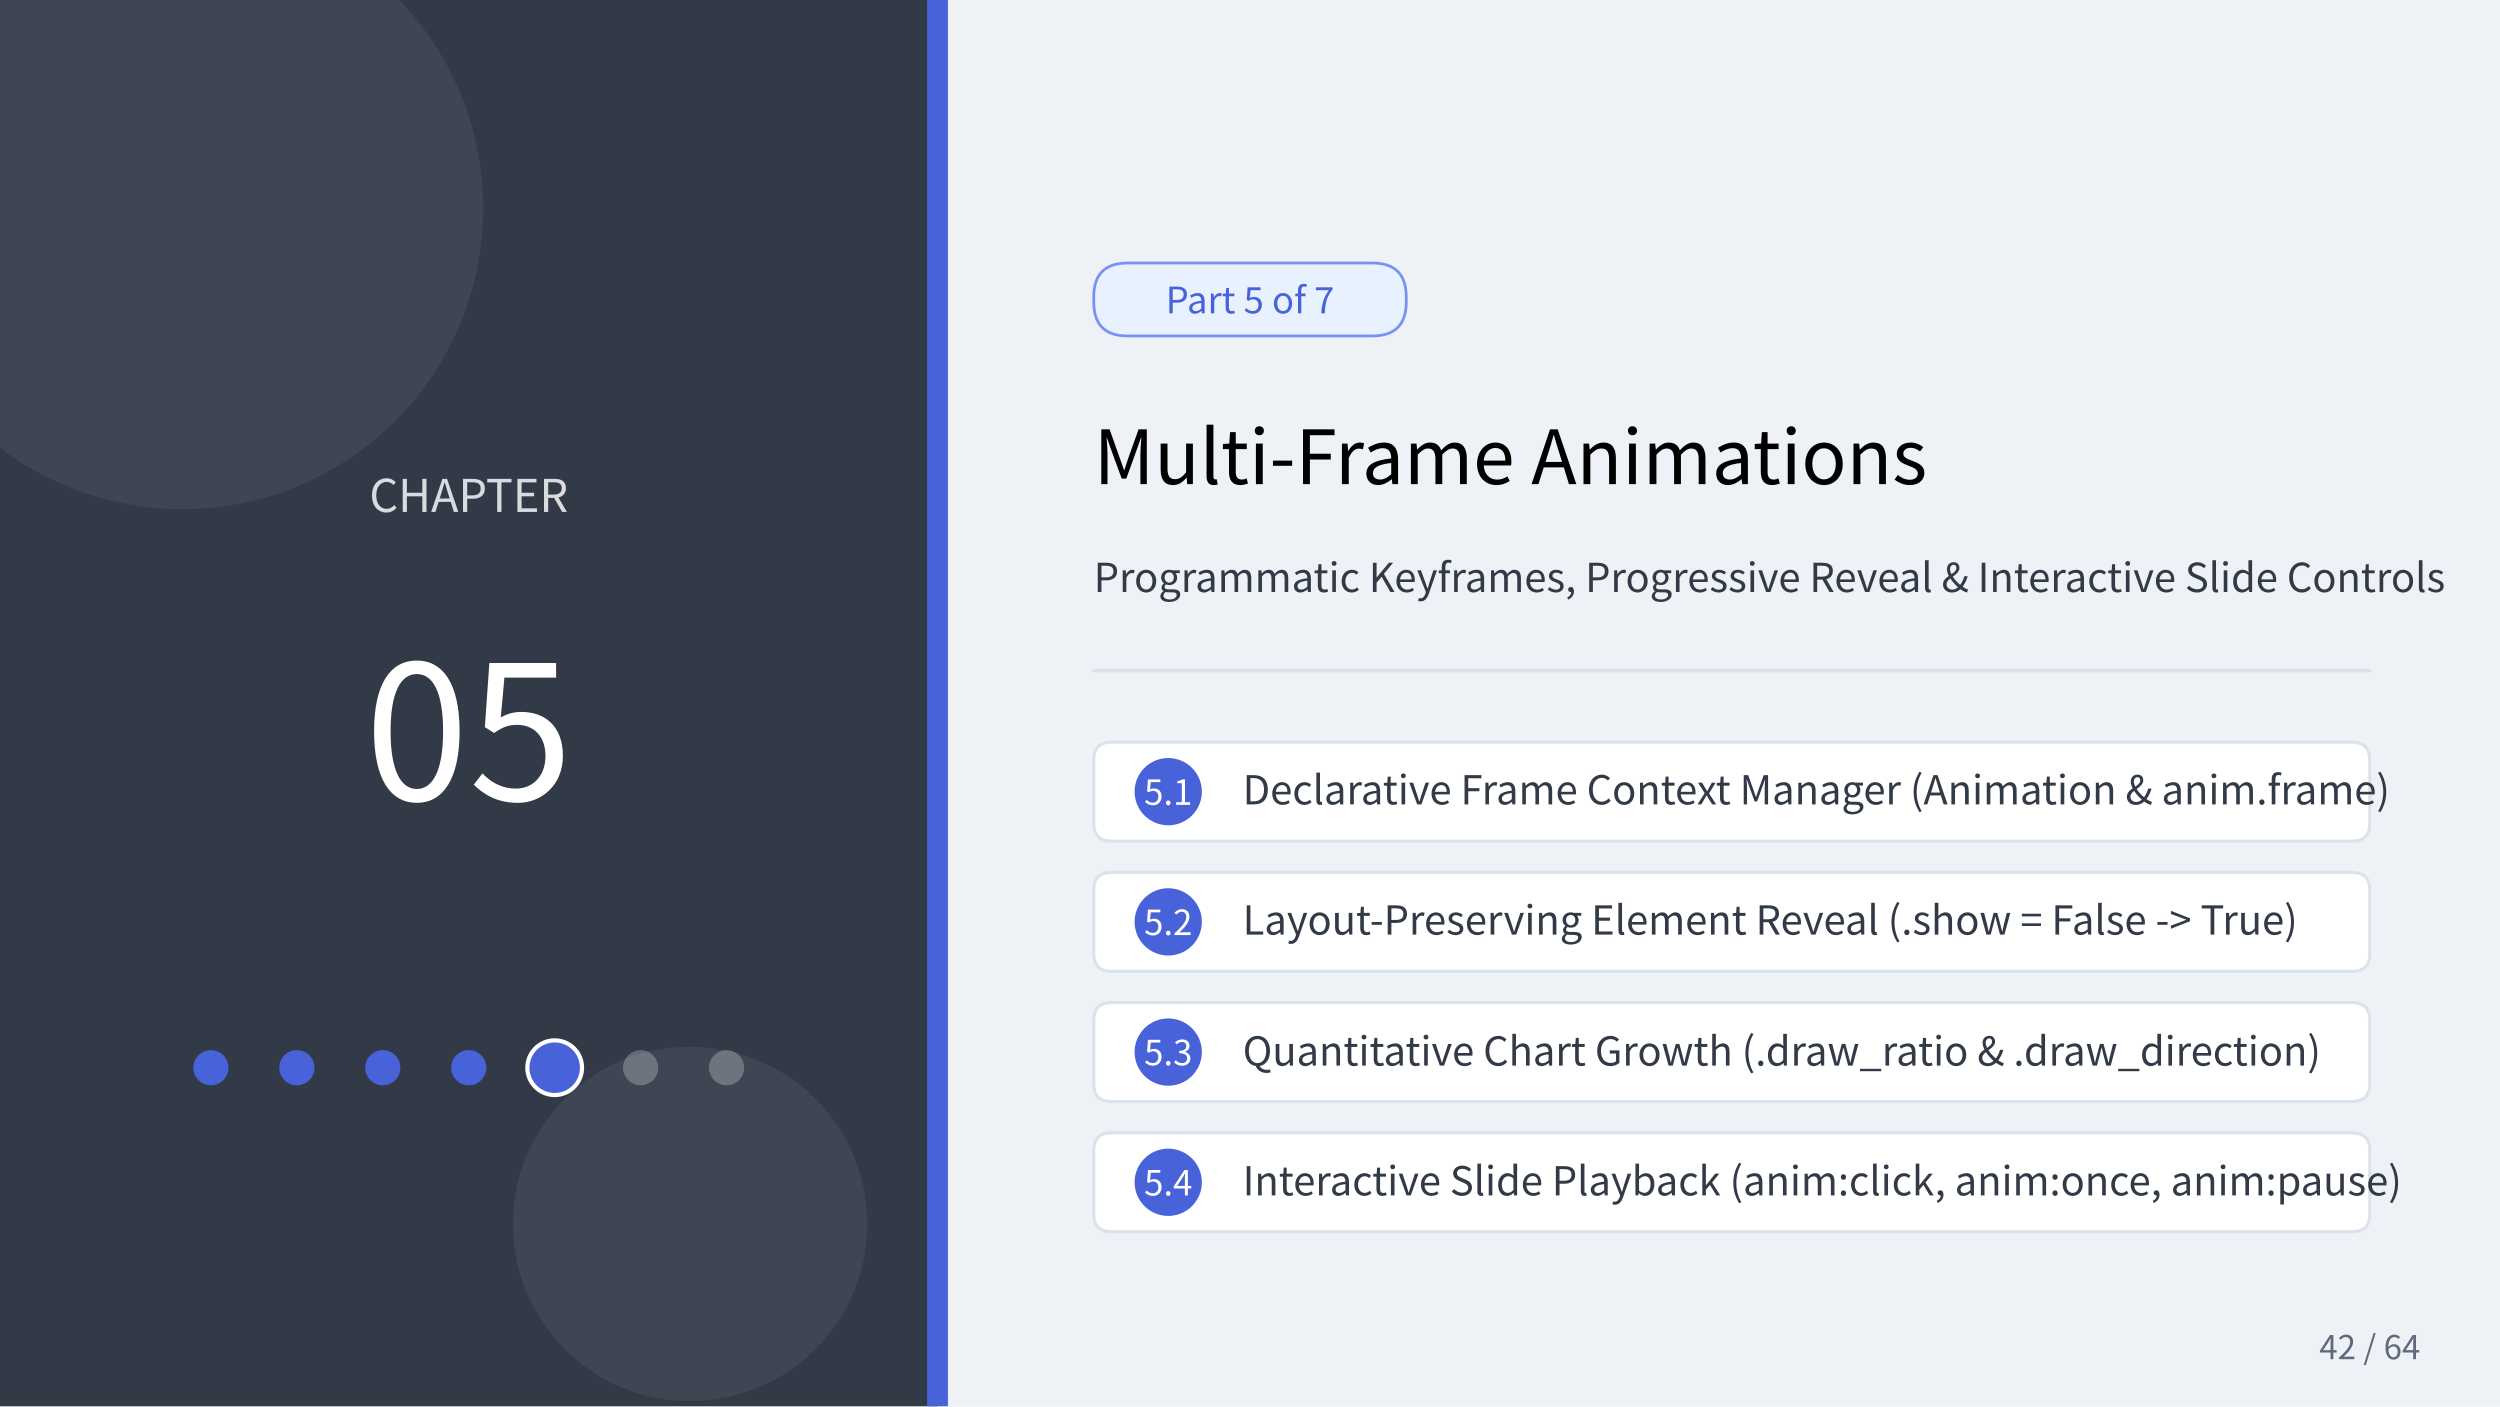
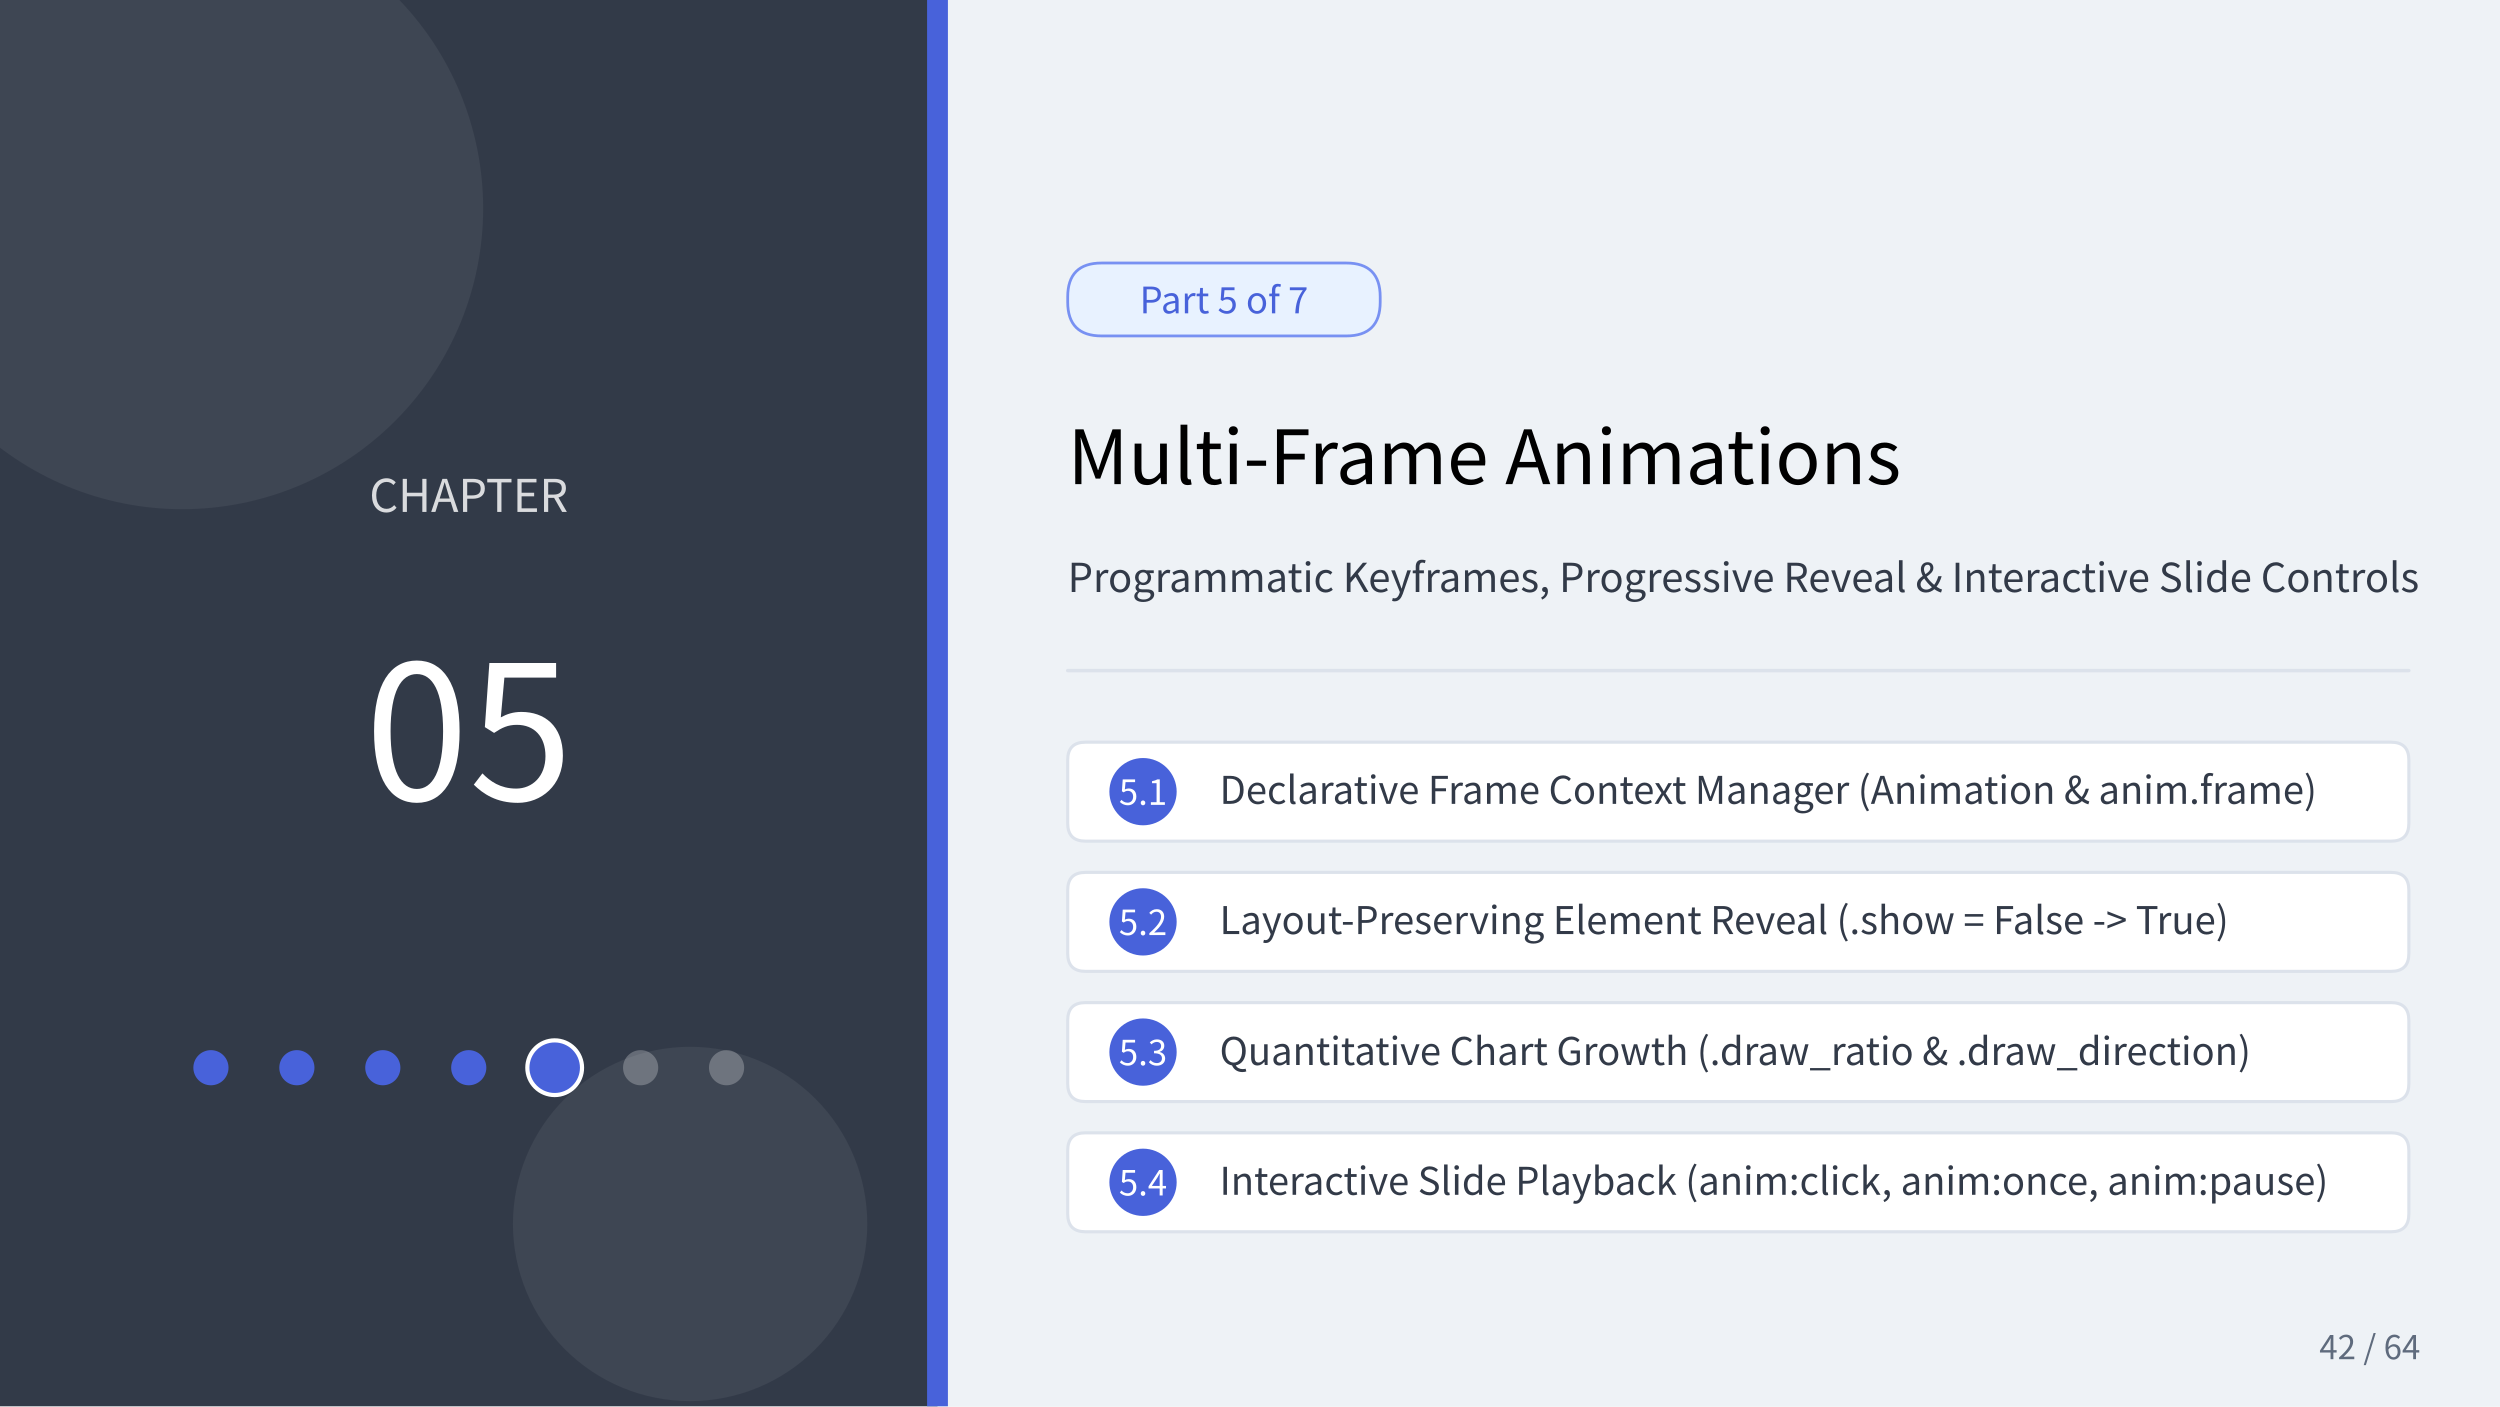
<svg xmlns="http://www.w3.org/2000/svg" width="720pt" height="405pt" viewBox="0 0 720 405" version="1.1">
  <defs>
    <style type="text/css">*{stroke-linejoin: round; stroke-linecap: butt}</style>
  </defs>
  <g id="figure_1">
    <g id="patch_1">
      <path d="M 0 405  L 720 405  L 720 0  L 0 0  z " style="fill: #ffffff" />
    </g>
    <g id="axes_1">
      <g id="patch_2">
        <path d="M 270 405  L 270 0  L 720 0  L 720 405  z " clip-path="url(#p6494dea2b6)" style="fill: #eef2f6" />
      </g>
      <g id="patch_3">
        <path d="M 0 405  L 0 0  L 270 0  L 270 405  z " clip-path="url(#p6494dea2b6)" style="fill: #323a48" />
      </g>
      <g id="patch_4">
        <path d="M 52.5 146.25  C 75.374 146.25 97.314 137.162 113.488 120.988  C 129.662 104.814 138.75 82.874 138.75 60  C 138.75 37.126 129.662 15.186 113.488 -0.988  C 97.314 -17.162 75.374 -26.25 52.5 -26.25  C 29.626 -26.25 7.686 -17.162 -8.488 -0.988  C -24.662 15.186 -33.75 37.126 -33.75 60  C -33.75 82.874 -24.662 104.814 -8.488 120.988  C 7.686 137.162 29.626 146.25 52.5 146.25  z " clip-path="url(#p6494dea2b6)" style="fill: #ffffff; opacity: 0.06; stroke: #ffffff; stroke-width: 0.8; stroke-linejoin: miter" />
      </g>
      <g id="patch_5">
        <path d="M 198.75 403.125  C 212.176 403.125 225.054 397.791 234.547 388.297  C 244.041 378.804 249.375 365.926 249.375 352.5  C 249.375 339.074 244.041 326.196 234.547 316.703  C 225.054 307.209 212.176 301.875 198.75 301.875  C 185.324 301.875 172.446 307.209 162.953 316.703  C 153.459 326.196 148.125 339.074 148.125 352.5  C 148.125 365.926 153.459 378.804 162.953 388.297  C 172.446 397.791 185.324 403.125 198.75 403.125  z " clip-path="url(#p6494dea2b6)" style="fill: #ffffff; opacity: 0.06; stroke: #ffffff; stroke-width: 0.8; stroke-linejoin: miter" />
      </g>
      <g id="patch_6">
        <path d="M 267 405  L 267 0  L 273 0  L 273 405  z " clip-path="url(#p6494dea2b6)" style="fill: #4862da" />
      </g>
      <g id="text_1">
        <g clip-path="url(#p6494dea2b6)">
          <text style="font-size: 13px; font-family: 'drawlib-cjk-japanese-noto-sans-bold', 'Noto Sans CJK JP'; text-anchor: middle; fill: #ffffff; opacity: 0.82" x="135" y="147.44" transform="rotate(-0 135 147.44)">CHAPTER</text>
        </g>
      </g>
      <g id="text_2">
        <g clip-path="url(#p6494dea2b6)">
          <text style="font-size: 54px; font-family: 'drawlib-cjk-japanese-noto-sans-bold', 'Noto Sans CJK JP'; text-anchor: middle; fill: #ffffff" x="135" y="230.52" transform="rotate(-0 135 230.52)">05</text>
        </g>
      </g>
      <g id="patch_7">
        <path d="M 60.75 312.562  C 62.093 312.562 63.38 312.029 64.33 311.08  C 65.279 310.13 65.812 308.843 65.812 307.5  C 65.812 306.157 65.279 304.87 64.33 303.92  C 63.38 302.971 62.093 302.438 60.75 302.438  C 59.407 302.438 58.12 302.971 57.17 303.92  C 56.221 304.87 55.688 306.157 55.688 307.5  C 55.688 308.843 56.221 310.13 57.17 311.08  C 58.12 312.029 59.407 312.562 60.75 312.562  z " clip-path="url(#p6494dea2b6)" style="fill: #4862da" />
      </g>
      <g id="patch_8">
        <path d="M 85.5 312.562  C 86.843 312.562 88.13 312.029 89.08 311.08  C 90.029 310.13 90.562 308.843 90.562 307.5  C 90.562 306.157 90.029 304.87 89.08 303.92  C 88.13 302.971 86.843 302.438 85.5 302.438  C 84.157 302.438 82.87 302.971 81.92 303.92  C 80.971 304.87 80.438 306.157 80.438 307.5  C 80.438 308.843 80.971 310.13 81.92 311.08  C 82.87 312.029 84.157 312.562 85.5 312.562  z " clip-path="url(#p6494dea2b6)" style="fill: #4862da" />
      </g>
      <g id="patch_9">
        <path d="M 110.25 312.562  C 111.593 312.562 112.88 312.029 113.83 311.08  C 114.779 310.13 115.312 308.843 115.312 307.5  C 115.312 306.157 114.779 304.87 113.83 303.92  C 112.88 302.971 111.593 302.438 110.25 302.438  C 108.907 302.438 107.62 302.971 106.67 303.92  C 105.721 304.87 105.188 306.157 105.188 307.5  C 105.188 308.843 105.721 310.13 106.67 311.08  C 107.62 312.029 108.907 312.562 110.25 312.562  z " clip-path="url(#p6494dea2b6)" style="fill: #4862da" />
      </g>
      <g id="patch_10">
        <path d="M 135 312.562  C 136.343 312.562 137.63 312.029 138.58 311.08  C 139.529 310.13 140.062 308.843 140.062 307.5  C 140.062 306.157 139.529 304.87 138.58 303.92  C 137.63 302.971 136.343 302.438 135 302.438  C 133.657 302.438 132.37 302.971 131.42 303.92  C 130.471 304.87 129.938 306.157 129.938 307.5  C 129.938 308.843 130.471 310.13 131.42 311.08  C 132.37 312.029 133.657 312.562 135 312.562  z " clip-path="url(#p6494dea2b6)" style="fill: #4862da" />
      </g>
      <g id="patch_11">
        <path d="M 159.75 315.375  C 161.838 315.375 163.842 314.545 165.318 313.068  C 166.795 311.592 167.625 309.588 167.625 307.5  C 167.625 305.412 166.795 303.408 165.318 301.932  C 163.842 300.455 161.838 299.625 159.75 299.625  C 157.662 299.625 155.658 300.455 154.182 301.932  C 152.705 303.408 151.875 305.412 151.875 307.5  C 151.875 309.588 152.705 311.592 154.182 313.068  C 155.658 314.545 157.662 315.375 159.75 315.375  z " clip-path="url(#p6494dea2b6)" style="fill: #4862da; stroke: #ffffff; stroke-width: 1.2; stroke-linejoin: miter" />
      </g>
      <g id="patch_12">
        <path d="M 184.5 312.562  C 185.843 312.562 187.13 312.029 188.08 311.08  C 189.029 310.13 189.562 308.843 189.562 307.5  C 189.562 306.157 189.029 304.87 188.08 303.92  C 187.13 302.971 185.843 302.438 184.5 302.438  C 183.157 302.438 181.87 302.971 180.92 303.92  C 179.971 304.87 179.438 306.157 179.438 307.5  C 179.438 308.843 179.971 310.13 180.92 311.08  C 181.87 312.029 183.157 312.562 184.5 312.562  z " clip-path="url(#p6494dea2b6)" style="fill: #ffffff; opacity: 0.25" />
      </g>
      <g id="patch_13">
        <path d="M 209.25 312.562  C 210.593 312.562 211.88 312.029 212.83 311.08  C 213.779 310.13 214.312 308.843 214.312 307.5  C 214.312 306.157 213.779 304.87 212.83 303.92  C 211.88 302.971 210.593 302.438 209.25 302.438  C 207.907 302.438 206.62 302.971 205.67 303.92  C 204.721 304.87 204.188 306.157 204.188 307.5  C 204.188 308.843 204.721 310.13 205.67 311.08  C 206.62 312.029 207.907 312.562 209.25 312.562  z " clip-path="url(#p6494dea2b6)" style="fill: #ffffff; opacity: 0.25" />
      </g>
      <g id="patch_14">
-         <path d="M 360 96.75  L 324.75 96.75  Q 315 96.75 315 87  L 315 85.5  Q 315 75.75 324.75 75.75  L 395.25 75.75  Q 405 75.75 405 85.5  L 405 87  Q 405 96.75 395.25 96.75  z " clip-path="url(#p6494dea2b6)" style="fill: #e8f2ff; stroke: #7891f2; stroke-width: 0.8; stroke-linejoin: miter" />
+         <path d="M 352.5 96.75  L 317.25 96.75  Q 307.5 96.75 307.5 87  L 307.5 85.5  Q 307.5 75.75 317.25 75.75  L 387.75 75.75  Q 397.5 75.75 397.5 85.5  L 397.5 87  Q 397.5 96.75 387.75 96.75  z " clip-path="url(#p6494dea2b6)" style="fill: #e8f2ff; stroke: #7891f2; stroke-width: 0.8; stroke-linejoin: miter" />
      </g>
      <g id="text_3">
        <g clip-path="url(#p6494dea2b6)">
-           <text style="font-size: 10.5px; font-family: 'drawlib-cjk-japanese-noto-sans-bold', 'Noto Sans CJK JP'; text-anchor: middle; fill: #4862da" x="360" y="90.24" transform="rotate(-0 360 90.24)">Part 5 of 7</text>
+           <text style="font-size: 10.5px; font-family: 'drawlib-cjk-japanese-noto-sans-bold', 'Noto Sans CJK JP'; text-anchor: middle; fill: #4862da" x="352.5" y="90.24" transform="rotate(-0 352.5 90.24)">Part 5 of 7</text>
        </g>
      </g>
      <g id="text_4">
        <g clip-path="url(#p6494dea2b6)">
-           <text style="font-size: 21.5px; font-family: 'drawlib-cjk-japanese-noto-sans-bold', 'Noto Sans CJK JP'; text-anchor: start" x="315" y="139.42" transform="rotate(-0 315 139.42)">Multi-Frame Animations</text>
+           <text style="font-size: 21.5px; font-family: 'drawlib-cjk-japanese-noto-sans-bold', 'Noto Sans CJK JP'; text-anchor: start" x="307.5" y="139.42" transform="rotate(-0 307.5 139.42)">Multi-Frame Animations</text>
        </g>
      </g>
      <g id="text_5">
        <g clip-path="url(#p6494dea2b6)">
-           <text style="font-size: 11.5px; font-family: 'drawlib-cjk-japanese-noto-sans-regular', 'Noto Sans CJK JP'; text-anchor: start; fill: #323a48" x="315" y="170.498" transform="rotate(-0 315 170.4975)">Programmatic Keyframes, Progressive Reveal &amp; Interactive Slide Controls</text>
+           <text style="font-size: 11.5px; font-family: 'drawlib-cjk-japanese-noto-sans-regular', 'Noto Sans CJK JP'; text-anchor: start; fill: #323a48" x="307.5" y="170.498" transform="rotate(-0 307.5 170.4975)">Programmatic Keyframes, Progressive Reveal &amp; Interactive Slide Controls</text>
        </g>
      </g>
      <g id="patch_15">
-         <path d="M 315 193.125  L 682.5 193.125  " clip-path="url(#p6494dea2b6)" style="fill: none; stroke: #dce2eb; stroke-linecap: round" />
+         <path d="M 307.5 193.125  L 693.75 193.125  " clip-path="url(#p6494dea2b6)" style="fill: none; stroke: #dce2eb; stroke-linecap: round" />
      </g>
      <g id="patch_16">
-         <path d="M 498.75 242.25  L 320.13 242.25  Q 315 242.25 315 237.12  L 315 218.88  Q 315 213.75 320.13 213.75  L 677.37 213.75  Q 682.5 213.75 682.5 218.88  L 682.5 237.12  Q 682.5 242.25 677.37 242.25  z " clip-path="url(#p6494dea2b6)" style="fill: #ffffff; stroke: #dce2eb; stroke-width: 0.9; stroke-linejoin: miter" />
+         <path d="M 500.625 242.25  L 312.63 242.25  Q 307.5 242.25 307.5 237.12  L 307.5 218.88  Q 307.5 213.75 312.63 213.75  L 688.62 213.75  Q 693.75 213.75 693.75 218.88  L 693.75 237.12  Q 693.75 242.25 688.62 242.25  z " clip-path="url(#p6494dea2b6)" style="fill: #ffffff; stroke: #dce2eb; stroke-width: 0.9; stroke-linejoin: miter" />
      </g>
      <g id="patch_17">
-         <path d="M 336.45 237.69  C 339.02 237.69 341.485 236.669 343.302 234.852  C 345.119 233.035 346.14 230.57 346.14 228  C 346.14 225.43 345.119 222.965 343.302 221.148  C 341.485 219.331 339.02 218.31 336.45 218.31  C 333.88 218.31 331.415 219.331 329.598 221.148  C 327.781 222.965 326.76 225.43 326.76 228  C 326.76 230.57 327.781 233.035 329.598 234.852  C 331.415 236.669 333.88 237.69 336.45 237.69  z " clip-path="url(#p6494dea2b6)" style="fill: #4862da" />
+         <path d="M 329.19 237.69  C 331.76 237.69 334.225 236.669 336.042 234.852  C 337.859 233.035 338.88 230.57 338.88 228  C 338.88 225.43 337.859 222.965 336.042 221.148  C 334.225 219.331 331.76 218.31 329.19 218.31  C 326.62 218.31 324.155 219.331 322.338 221.148  C 320.521 222.965 319.5 225.43 319.5 228  C 319.5 230.57 320.521 233.035 322.338 234.852  C 324.155 236.669 326.62 237.69 329.19 237.69  z " clip-path="url(#p6494dea2b6)" style="fill: #4862da" />
      </g>
      <g id="text_6">
        <g clip-path="url(#p6494dea2b6)">
-           <text style="font-size: 10px; font-family: 'drawlib-cjk-japanese-noto-sans-bold', 'Noto Sans CJK JP'; text-anchor: middle; fill: #ffffff" x="336.45" y="231.8" transform="rotate(-0 336.45 231.8)">5.1</text>
+           <text style="font-size: 10px; font-family: 'drawlib-cjk-japanese-noto-sans-bold', 'Noto Sans CJK JP'; text-anchor: middle; fill: #ffffff" x="329.19" y="231.8" transform="rotate(-0 329.19 231.8)">5.1</text>
        </g>
      </g>
      <g id="text_7">
        <g clip-path="url(#p6494dea2b6)">
-           <text style="font-size: 11.5px; font-family: 'drawlib-cjk-japanese-noto-sans-bold', 'Noto Sans CJK JP'; text-anchor: start; fill: #323a48" x="357.9" y="231.663" transform="rotate(-0 357.9 231.6629)">Declarative Frame Context Manager (Animation &amp; anim.frame)</text>
+           <text style="font-size: 11px; font-family: 'drawlib-cjk-japanese-noto-sans-bold', 'Noto Sans CJK JP'; text-anchor: start; fill: #323a48" x="351.24" y="231.504" transform="rotate(-0 351.24 231.5037)">Declarative Frame Context Manager (Animation &amp; anim.frame)</text>
        </g>
      </g>
      <g id="patch_18">
-         <path d="M 498.75 279.75  L 320.13 279.75  Q 315 279.75 315 274.62  L 315 256.38  Q 315 251.25 320.13 251.25  L 677.37 251.25  Q 682.5 251.25 682.5 256.38  L 682.5 274.62  Q 682.5 279.75 677.37 279.75  z " clip-path="url(#p6494dea2b6)" style="fill: #ffffff; stroke: #dce2eb; stroke-width: 0.9; stroke-linejoin: miter" />
+         <path d="M 500.625 279.75  L 312.63 279.75  Q 307.5 279.75 307.5 274.62  L 307.5 256.38  Q 307.5 251.25 312.63 251.25  L 688.62 251.25  Q 693.75 251.25 693.75 256.38  L 693.75 274.62  Q 693.75 279.75 688.62 279.75  z " clip-path="url(#p6494dea2b6)" style="fill: #ffffff; stroke: #dce2eb; stroke-width: 0.9; stroke-linejoin: miter" />
      </g>
      <g id="patch_19">
-         <path d="M 336.45 275.19  C 339.02 275.19 341.485 274.169 343.302 272.352  C 345.119 270.535 346.14 268.07 346.14 265.5  C 346.14 262.93 345.119 260.465 343.302 258.648  C 341.485 256.831 339.02 255.81 336.45 255.81  C 333.88 255.81 331.415 256.831 329.598 258.648  C 327.781 260.465 326.76 262.93 326.76 265.5  C 326.76 268.07 327.781 270.535 329.598 272.352  C 331.415 274.169 333.88 275.19 336.45 275.19  z " clip-path="url(#p6494dea2b6)" style="fill: #4862da" />
+         <path d="M 329.19 275.19  C 331.76 275.19 334.225 274.169 336.042 272.352  C 337.859 270.535 338.88 268.07 338.88 265.5  C 338.88 262.93 337.859 260.465 336.042 258.648  C 334.225 256.831 331.76 255.81 329.19 255.81  C 326.62 255.81 324.155 256.831 322.338 258.648  C 320.521 260.465 319.5 262.93 319.5 265.5  C 319.5 268.07 320.521 270.535 322.338 272.352  C 324.155 274.169 326.62 275.19 329.19 275.19  z " clip-path="url(#p6494dea2b6)" style="fill: #4862da" />
      </g>
      <g id="text_8">
        <g clip-path="url(#p6494dea2b6)">
-           <text style="font-size: 10px; font-family: 'drawlib-cjk-japanese-noto-sans-bold', 'Noto Sans CJK JP'; text-anchor: middle; fill: #ffffff" x="336.45" y="269.3" transform="rotate(-0 336.45 269.3)">5.2</text>
+           <text style="font-size: 10px; font-family: 'drawlib-cjk-japanese-noto-sans-bold', 'Noto Sans CJK JP'; text-anchor: middle; fill: #ffffff" x="329.19" y="269.3" transform="rotate(-0 329.19 269.3)">5.2</text>
        </g>
      </g>
      <g id="text_9">
        <g clip-path="url(#p6494dea2b6)">
-           <text style="font-size: 11.5px; font-family: 'drawlib-cjk-japanese-noto-sans-bold', 'Noto Sans CJK JP'; text-anchor: start; fill: #323a48" x="357.9" y="269.163" transform="rotate(-0 357.9 269.1629)">Layout-Preserving Element Reveal (.show = False -&gt; True)</text>
+           <text style="font-size: 11px; font-family: 'drawlib-cjk-japanese-noto-sans-bold', 'Noto Sans CJK JP'; text-anchor: start; fill: #323a48" x="351.24" y="269.004" transform="rotate(-0 351.24 269.0037)">Layout-Preserving Element Reveal (.show = False -&gt; True)</text>
        </g>
      </g>
      <g id="patch_20">
-         <path d="M 498.75 317.25  L 320.13 317.25  Q 315 317.25 315 312.12  L 315 293.88  Q 315 288.75 320.13 288.75  L 677.37 288.75  Q 682.5 288.75 682.5 293.88  L 682.5 312.12  Q 682.5 317.25 677.37 317.25  z " clip-path="url(#p6494dea2b6)" style="fill: #ffffff; stroke: #dce2eb; stroke-width: 0.9; stroke-linejoin: miter" />
+         <path d="M 500.625 317.25  L 312.63 317.25  Q 307.5 317.25 307.5 312.12  L 307.5 293.88  Q 307.5 288.75 312.63 288.75  L 688.62 288.75  Q 693.75 288.75 693.75 293.88  L 693.75 312.12  Q 693.75 317.25 688.62 317.25  z " clip-path="url(#p6494dea2b6)" style="fill: #ffffff; stroke: #dce2eb; stroke-width: 0.9; stroke-linejoin: miter" />
      </g>
      <g id="patch_21">
-         <path d="M 336.45 312.69  C 339.02 312.69 341.485 311.669 343.302 309.852  C 345.119 308.035 346.14 305.57 346.14 303  C 346.14 300.43 345.119 297.965 343.302 296.148  C 341.485 294.331 339.02 293.31 336.45 293.31  C 333.88 293.31 331.415 294.331 329.598 296.148  C 327.781 297.965 326.76 300.43 326.76 303  C 326.76 305.57 327.781 308.035 329.598 309.852  C 331.415 311.669 333.88 312.69 336.45 312.69  z " clip-path="url(#p6494dea2b6)" style="fill: #4862da" />
+         <path d="M 329.19 312.69  C 331.76 312.69 334.225 311.669 336.042 309.852  C 337.859 308.035 338.88 305.57 338.88 303  C 338.88 300.43 337.859 297.965 336.042 296.148  C 334.225 294.331 331.76 293.31 329.19 293.31  C 326.62 293.31 324.155 294.331 322.338 296.148  C 320.521 297.965 319.5 300.43 319.5 303  C 319.5 305.57 320.521 308.035 322.338 309.852  C 324.155 311.669 326.62 312.69 329.19 312.69  z " clip-path="url(#p6494dea2b6)" style="fill: #4862da" />
      </g>
      <g id="text_10">
        <g clip-path="url(#p6494dea2b6)">
-           <text style="font-size: 10px; font-family: 'drawlib-cjk-japanese-noto-sans-bold', 'Noto Sans CJK JP'; text-anchor: middle; fill: #ffffff" x="336.45" y="306.8" transform="rotate(-0 336.45 306.8)">5.3</text>
+           <text style="font-size: 10px; font-family: 'drawlib-cjk-japanese-noto-sans-bold', 'Noto Sans CJK JP'; text-anchor: middle; fill: #ffffff" x="329.19" y="306.8" transform="rotate(-0 329.19 306.8)">5.3</text>
        </g>
      </g>
      <g id="text_11">
        <g clip-path="url(#p6494dea2b6)">
-           <text style="font-size: 11.5px; font-family: 'drawlib-cjk-japanese-noto-sans-bold', 'Noto Sans CJK JP'; text-anchor: start; fill: #323a48" x="357.9" y="306.898" transform="rotate(-0 357.9 306.8983)">Quantitative Chart Growth (.draw_ratio &amp; .draw_direction)</text>
+           <text style="font-size: 11px; font-family: 'drawlib-cjk-japanese-noto-sans-bold', 'Noto Sans CJK JP'; text-anchor: start; fill: #323a48" x="351.24" y="306.729" transform="rotate(-0 351.24 306.7288)">Quantitative Chart Growth (.draw_ratio &amp; .draw_direction)</text>
        </g>
      </g>
      <g id="patch_22">
-         <path d="M 498.75 354.75  L 320.13 354.75  Q 315 354.75 315 349.62  L 315 331.38  Q 315 326.25 320.13 326.25  L 677.37 326.25  Q 682.5 326.25 682.5 331.38  L 682.5 349.62  Q 682.5 354.75 677.37 354.75  z " clip-path="url(#p6494dea2b6)" style="fill: #ffffff; stroke: #dce2eb; stroke-width: 0.9; stroke-linejoin: miter" />
+         <path d="M 500.625 354.75  L 312.63 354.75  Q 307.5 354.75 307.5 349.62  L 307.5 331.38  Q 307.5 326.25 312.63 326.25  L 688.62 326.25  Q 693.75 326.25 693.75 331.38  L 693.75 349.62  Q 693.75 354.75 688.62 354.75  z " clip-path="url(#p6494dea2b6)" style="fill: #ffffff; stroke: #dce2eb; stroke-width: 0.9; stroke-linejoin: miter" />
      </g>
      <g id="patch_23">
-         <path d="M 336.45 350.19  C 339.02 350.19 341.485 349.169 343.302 347.352  C 345.119 345.535 346.14 343.07 346.14 340.5  C 346.14 337.93 345.119 335.465 343.302 333.648  C 341.485 331.831 339.02 330.81 336.45 330.81  C 333.88 330.81 331.415 331.831 329.598 333.648  C 327.781 335.465 326.76 337.93 326.76 340.5  C 326.76 343.07 327.781 345.535 329.598 347.352  C 331.415 349.169 333.88 350.19 336.45 350.19  z " clip-path="url(#p6494dea2b6)" style="fill: #4862da" />
+         <path d="M 329.19 350.19  C 331.76 350.19 334.225 349.169 336.042 347.352  C 337.859 345.535 338.88 343.07 338.88 340.5  C 338.88 337.93 337.859 335.465 336.042 333.648  C 334.225 331.831 331.76 330.81 329.19 330.81  C 326.62 330.81 324.155 331.831 322.338 333.648  C 320.521 335.465 319.5 337.93 319.5 340.5  C 319.5 343.07 320.521 345.535 322.338 347.352  C 324.155 349.169 326.62 350.19 329.19 350.19  z " clip-path="url(#p6494dea2b6)" style="fill: #4862da" />
      </g>
      <g id="text_12">
        <g clip-path="url(#p6494dea2b6)">
-           <text style="font-size: 10px; font-family: 'drawlib-cjk-japanese-noto-sans-bold', 'Noto Sans CJK JP'; text-anchor: middle; fill: #ffffff" x="336.45" y="344.3" transform="rotate(-0 336.45 344.3)">5.4</text>
+           <text style="font-size: 10px; font-family: 'drawlib-cjk-japanese-noto-sans-bold', 'Noto Sans CJK JP'; text-anchor: middle; fill: #ffffff" x="329.19" y="344.3" transform="rotate(-0 329.19 344.3)">5.4</text>
        </g>
      </g>
      <g id="text_13">
        <g clip-path="url(#p6494dea2b6)">
-           <text style="font-size: 11.5px; font-family: 'drawlib-cjk-japanese-noto-sans-bold', 'Noto Sans CJK JP'; text-anchor: start; fill: #323a48" x="357.9" y="344.272" transform="rotate(-0 357.9 344.2716)">Interactive Slide Playback (anim:click, anim:once, anim:pause)</text>
+           <text style="font-size: 11px; font-family: 'drawlib-cjk-japanese-noto-sans-bold', 'Noto Sans CJK JP'; text-anchor: start; fill: #323a48" x="351.24" y="344.108" transform="rotate(-0 351.24 344.1077)">Interactive Slide Playback (anim:click, anim:once, anim:pause)</text>
        </g>
      </g>
      <g id="text_14">
        <g clip-path="url(#p6494dea2b6)">
          <text style="font-size: 9.5px; font-family: 'drawlib-cjk-japanese-noto-sans-regular', 'Noto Sans CJK JP'; text-anchor: middle; fill: #5f6b7d" x="682.5" y="391.454" transform="rotate(-0 682.5 391.4545)">42 / 64</text>
        </g>
      </g>
    </g>
  </g>
  <defs>
    <clipPath id="p6494dea2b6">
      <rect x="0" y="0" width="720" height="405" />
    </clipPath>
  </defs>
</svg>
